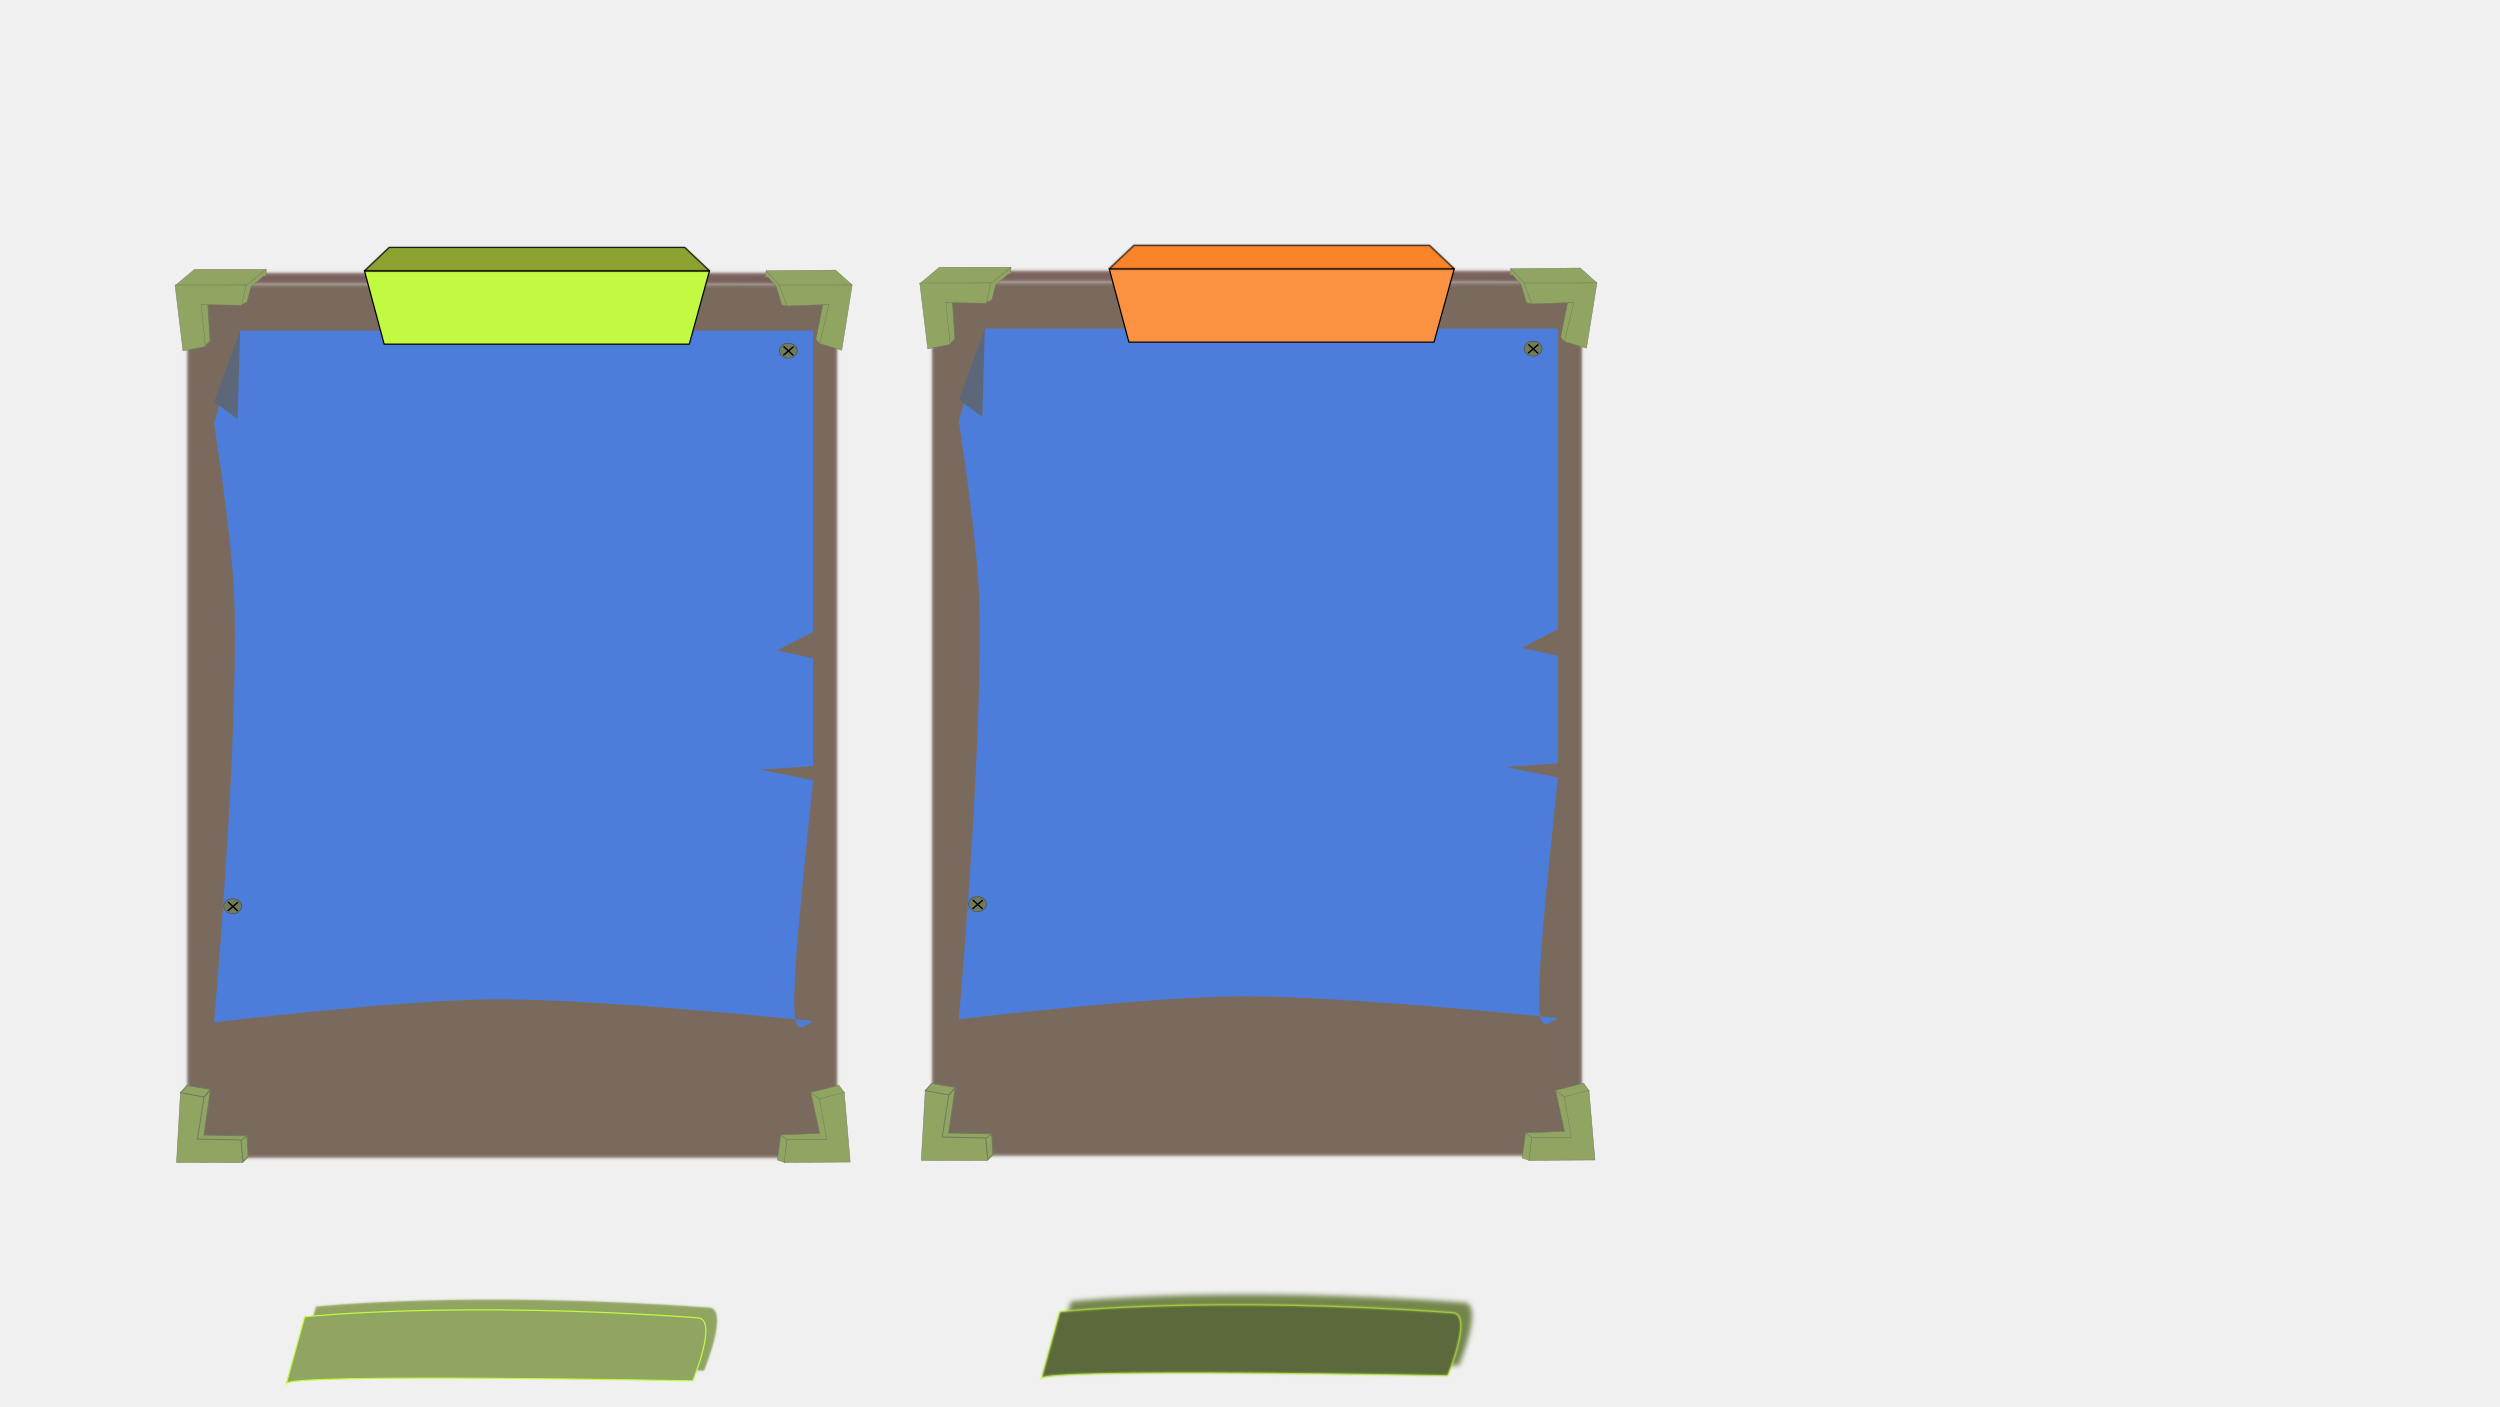
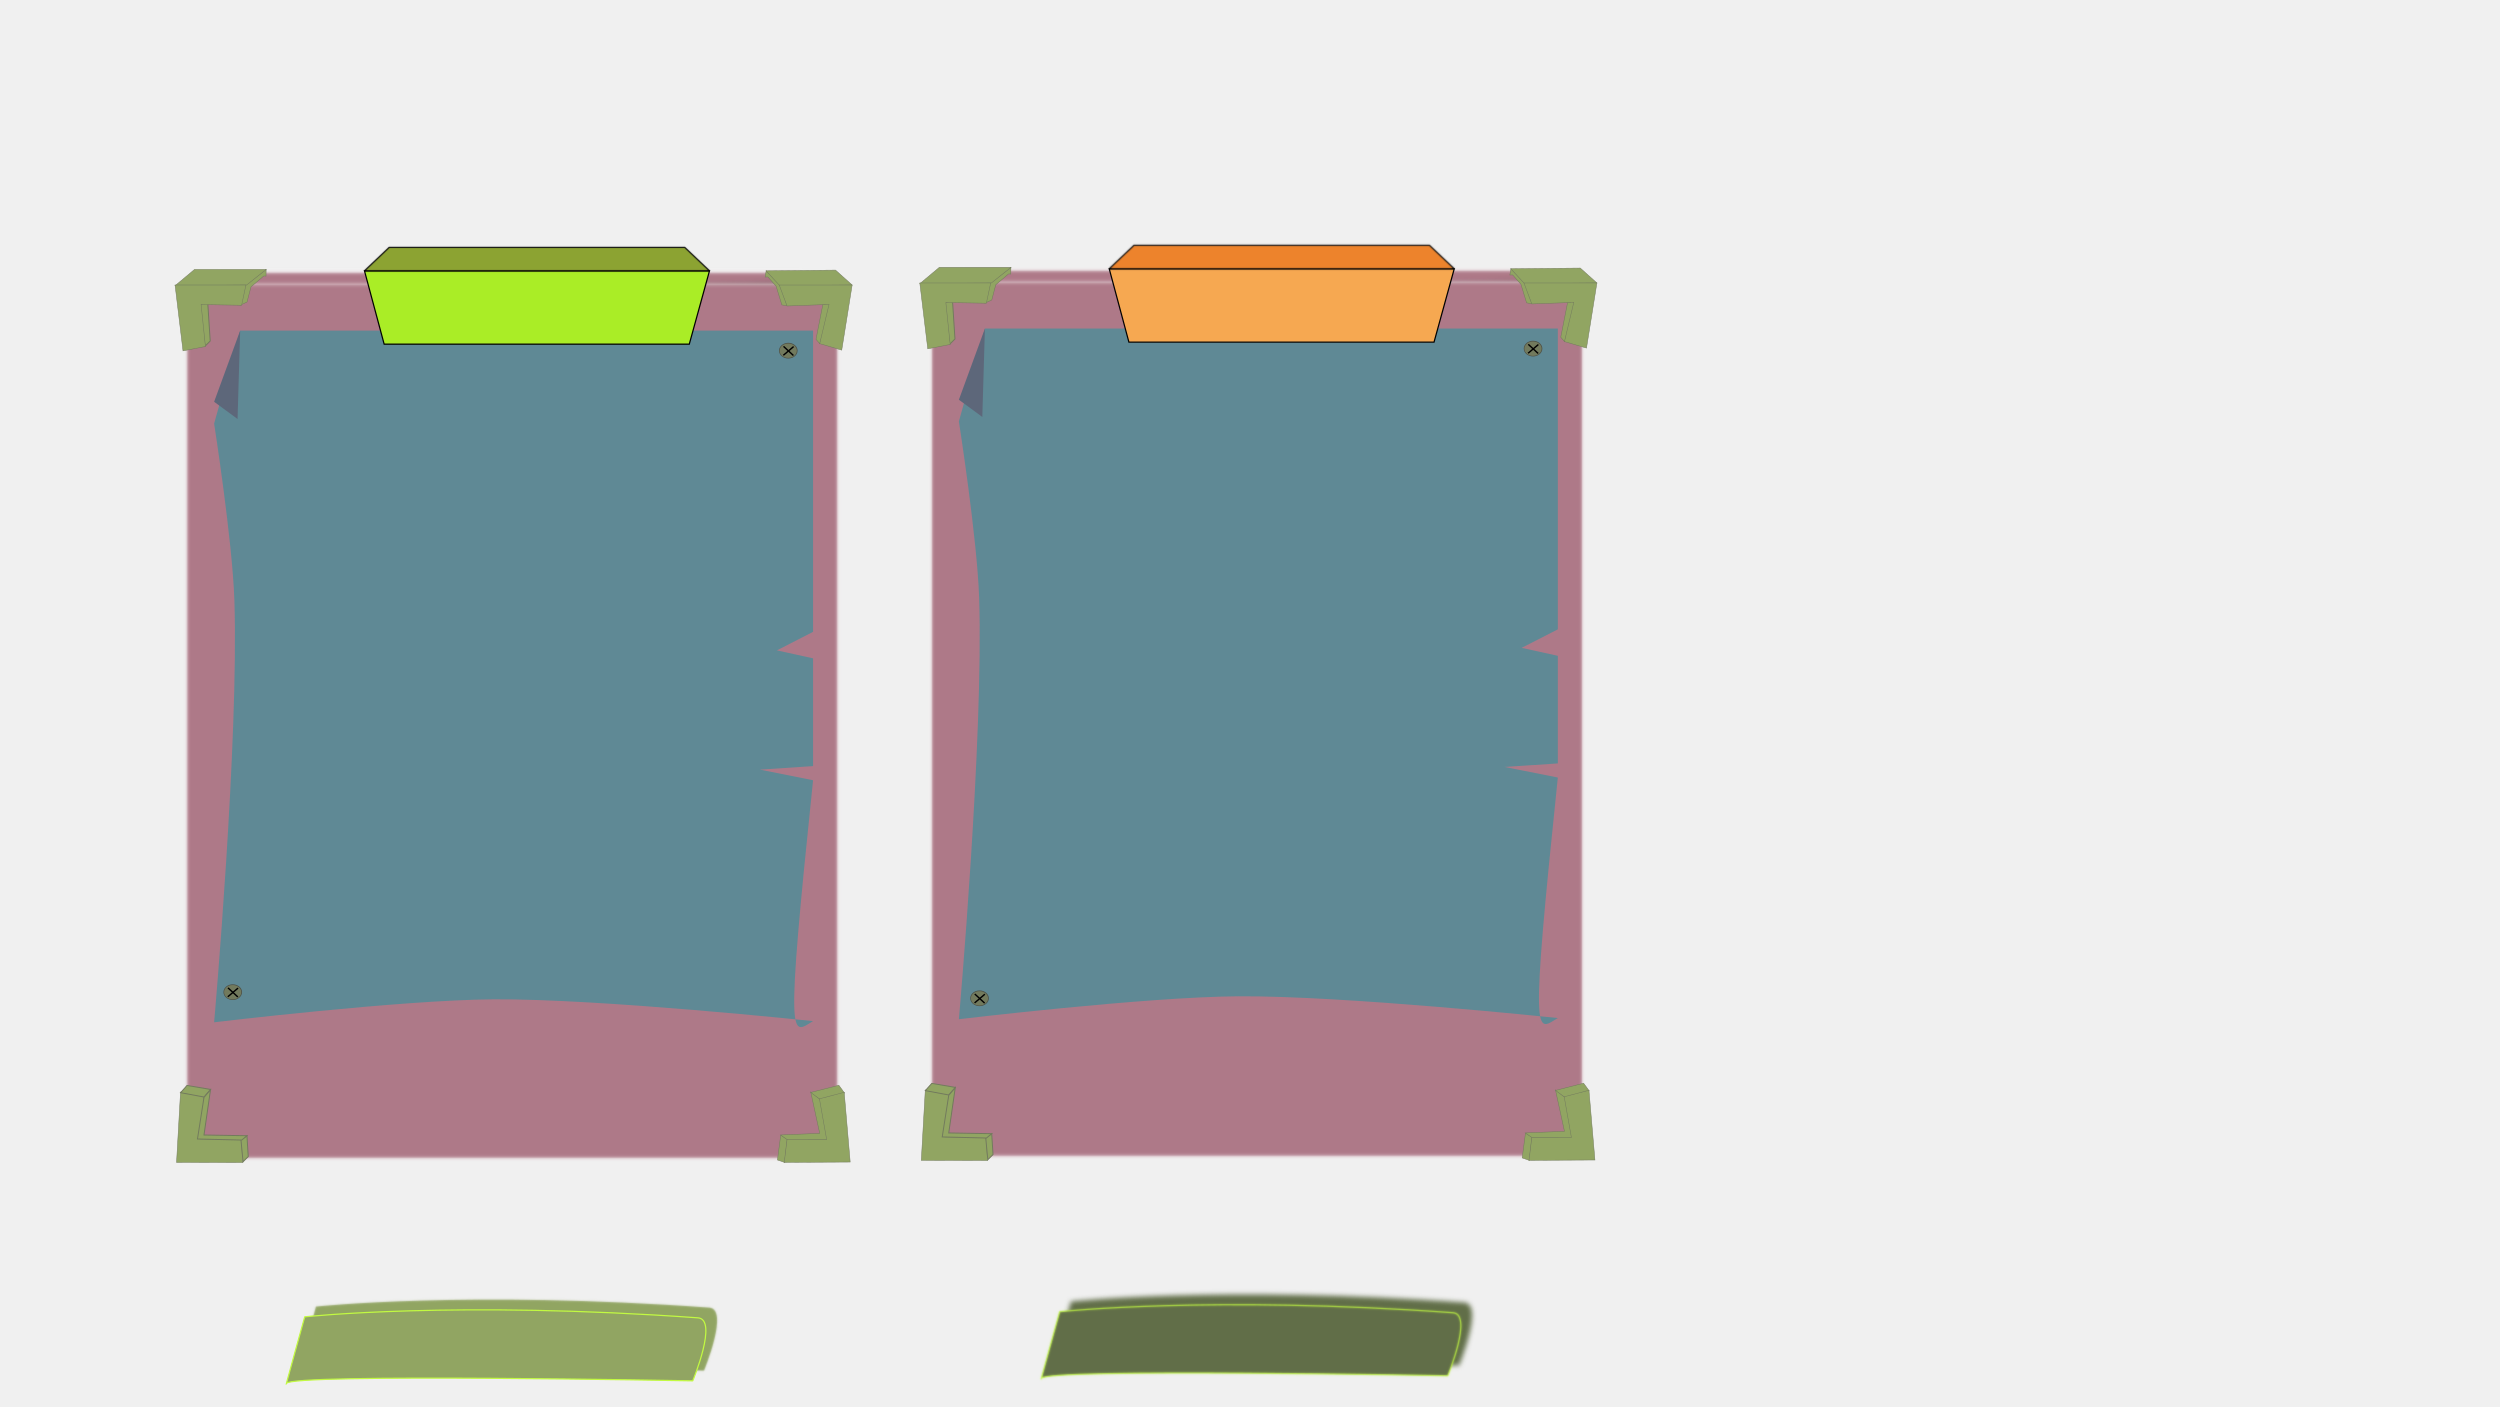
<svg xmlns="http://www.w3.org/2000/svg" xmlns:xlink="http://www.w3.org/1999/xlink" width="1920" height="1080" viewBox="0 0 508 285.75" version="1.1" id="svg1">
  <defs id="defs1">
    <linearGradient id="swatch53">
-       <stop style="stop-color:#fa8124;stop-opacity:1;" offset="0" id="stop53" />
+       <stop style="stop-color:#ed8026;stop-opacity:1;" offset="0" id="stop53" />
    </linearGradient>
    <linearGradient id="swatch52">
-       <stop style="stop-color:#fa9241;stop-opacity:1;" offset="0" id="stop52" />
+       <stop style="stop-color:#f6a851;stop-opacity:1;" offset="0" id="stop52" />
    </linearGradient>
    <linearGradient id="swatch51">
      <stop style="stop-color:#fa9241;stop-opacity:1;" offset="0" id="stop51" />
    </linearGradient>
    <linearGradient id="swatch49">
      <stop style="stop-color:#89a02c;stop-opacity:1;" offset="0" id="stop50" />
    </linearGradient>
    <linearGradient id="swatch23">
      <stop style="stop-color:#c2fa41;stop-opacity:1;" offset="0" id="stop23" />
    </linearGradient>
    <linearGradient id="swatch1">
-       <stop style="stop-color:#7a6a5d;stop-opacity:1;" offset="0" id="stop1" />
+       <stop style="stop-color:#ae7988;stop-opacity:1;" offset="0" id="stop1" />
    </linearGradient>
    <linearGradient id="swatch157">
      <stop style="stop-color:#518863;stop-opacity:0.799;" offset="0" id="stop157" />
    </linearGradient>
    <linearGradient id="swatch154">
      <stop style="stop-color:#57385e;stop-opacity:0.799;" offset="0" id="stop154" />
    </linearGradient>
    <linearGradient id="swatch153">
      <stop style="stop-color:#675175;stop-opacity:1;" offset="0" id="stop153" />
    </linearGradient>
    <filter style="color-interpolation-filters:sRGB" id="filter20" x="-0.015" y="-0.081" width="1.03" height="1.161">
      <feGaussianBlur stdDeviation="0.704" id="feGaussianBlur20" />
    </filter>
    <filter style="color-interpolation-filters:sRGB" id="filter21" x="-0.007" y="-0.111" width="1.014" height="1.223">
      <feGaussianBlur stdDeviation="0.169" id="feGaussianBlur21" />
    </filter>
    <filter style="color-interpolation-filters:sRGB" id="filter23" x="-0.007" y="-0.04" width="1.014" height="1.08">
      <feGaussianBlur stdDeviation="0.252" id="feGaussianBlur23" />
    </filter>
    <filter style="color-interpolation-filters:sRGB" id="filter56" x="-0.045" y="-0.051" width="1.091" height="1.102">
      <feGaussianBlur stdDeviation="0.198" id="feGaussianBlur56" />
    </filter>
    <filter style="color-interpolation-filters:sRGB" id="filter63" x="-0.007" y="-0.006" width="1.014" height="1.012">
      <feGaussianBlur stdDeviation="0.357" id="feGaussianBlur63" />
    </filter>
    <filter style="color-interpolation-filters:sRGB" id="filter64" x="-0.007" y="-0.264" width="1.014" height="1.529">
      <feGaussianBlur stdDeviation="0.304" id="feGaussianBlur64" />
    </filter>
    <linearGradient xlink:href="#swatch1" id="linearGradient110" gradientUnits="userSpaceOnUse" x1="49.5" y1="124.965" x2="175.5" y2="124.965" />
    <linearGradient xlink:href="#swatch1" id="linearGradient141" gradientUnits="userSpaceOnUse" x1="49.5" y1="124.965" x2="175.5" y2="124.965" />
    <filter style="color-interpolation-filters:sRGB" id="filter145" x="-0.009" y="-0.048" width="1.017" height="1.096">
      <feGaussianBlur stdDeviation="0.252" id="feGaussianBlur145" />
    </filter>
    <filter style="color-interpolation-filters:sRGB" id="filter146" x="-0.016" y="-0.089" width="1.032" height="1.179">
      <feGaussianBlur stdDeviation="0.565" id="feGaussianBlur146" />
    </filter>
    <filter style="color-interpolation-filters:sRGB" id="filter1" x="-0.008" y="-0.13" width="1.017" height="1.26">
      <feGaussianBlur stdDeviation="0.206" id="feGaussianBlur1" />
    </filter>
    <linearGradient xlink:href="#swatch49" id="linearGradient50" x1="76.509" y1="44.715" x2="147.6" y2="44.715" gradientUnits="userSpaceOnUse" />
    <linearGradient xlink:href="#swatch52" id="linearGradient52" x1="76.837" y1="54.548" x2="147.272" y2="54.548" gradientUnits="userSpaceOnUse" />
    <linearGradient xlink:href="#swatch53" id="linearGradient53" x1="76.661" y1="44.715" x2="147.447" y2="44.715" gradientUnits="userSpaceOnUse" />
  </defs>
  <g id="layer1">
    <g id="g39" transform="translate(-12.05324,7.643518)">
      <g id="g60">
-         <rect style="opacity:1;fill:#7a615d;fill-opacity:1;stroke:#ffffff;stroke-width:0.25;stroke-dasharray:none;stroke-opacity:1;filter:url(#filter64)" id="rect63" width="118.475" height="3.234" x="56.444" y="48.066" transform="matrix(0.9996968,0,0,1.308361,0.03507165,-15.25939)" />
+         <rect style="opacity:1;fill:#ae7988;fill-opacity:1;stroke:#ffffff;stroke-width:0.25;stroke-dasharray:none;stroke-opacity:1;filter:url(#filter64)" id="rect63" width="118.475" height="3.234" x="56.444" y="48.066" transform="matrix(0.9996968,0,0,1.308361,0.03507165,-15.25939)" />
        <path style="mix-blend-mode:normal;fill:#7a615d;fill-opacity:1;stroke:#000000;stroke-width:0.25;stroke-linecap:butt;stroke-linejoin:bevel;stroke-dasharray:none;stroke-opacity:1;paint-order:normal;filter:url(#filter20)" d="m 56.737,53.124 c 0,0 72.301,45.159 118.087,-3.442 z" id="path156" transform="matrix(1.000221,0,0,0.9999974,0.8710065,0.5882822)" />
        <rect style="opacity:1;mix-blend-mode:normal;fill:url(#linearGradient110);stroke:#ffffff;stroke-width:0.2;stroke-linecap:butt;stroke-linejoin:bevel;stroke-dasharray:none;stroke-opacity:1;paint-order:normal;filter:url(#filter63)" id="rect92" width="132.292" height="158.75" x="50" y="50" ry="0" transform="matrix(0.9999126,0,0,1.119015,0.01014721,-5.843221)" />
        <g id="g113" transform="translate(-0.2078763,18.08524)">
          <path style="opacity:1;fill:#91a562;fill-opacity:1;stroke:#727a5d;stroke-width:0.1;stroke-dasharray:none;stroke-opacity:1" d="m 53.71,197.115 -0.794,8.591 8.377,0.168 0.317,4.63 -13.473,-0.033 0.811,-14.297 z" id="path68" />
          <path style="opacity:1;fill:#91a562;fill-opacity:1;stroke:#727a5d;stroke-width:0.2;stroke-dasharray:none;stroke-opacity:1" d="m 48.948,196.306 1.323,-1.47 4.763,0.808 -1.323,1.543 z" id="path70" />
          <path style="opacity:1;fill:#91a562;fill-opacity:1;stroke:#727a5d;stroke-width:0.2;stroke-dasharray:none;stroke-opacity:1" d="m 61.222,205.861 1.22,-0.808 0.265,4.233 -1.058,1.058 z" id="path71" />
          <path style="opacity:1;fill:#91a562;fill-opacity:1;stroke:#727a5d;stroke-width:0.2;stroke-dasharray:none;stroke-opacity:1" d="m 55.033,195.718 -1.323,1.543 -1.323,8.452 8.996,0.22 1.058,-0.882 -8.731,-0.147 z" id="path72" />
        </g>
        <g id="g112">
          <path style="opacity:1;fill:#91a562;fill-opacity:1;stroke:#727a5d;stroke-width:0.1;stroke-dasharray:none;stroke-opacity:1" d="m 60.854,54.372 1.396,-0.647 0.808,-3.087 2.606,-2.209 0.441,0.04 0.027,-1.34 -4.221,3.142 z" id="path75" />
          <path style="opacity:1;fill:#91a562;fill-opacity:1;stroke:#727a5d;stroke-width:0.2;stroke-dasharray:none;stroke-opacity:1" d="m 53.71,62.706 1.058,-1.058 -0.529,-8.202 -1.647,1.018 z" id="path73" />
          <path style="opacity:1;fill:#91a562;fill-opacity:1;stroke:#727a5d;stroke-width:0.1;stroke-dasharray:none;stroke-opacity:1" d="m 62.177,50.271 3.969,-3.175 H 51.594 L 47.625,50.418 Z" id="path65" />
          <path style="opacity:1;fill:#91a562;fill-opacity:1;stroke:#727a5d;stroke-width:0.1;stroke-dasharray:none;stroke-opacity:1" d="M 61.148,54.387 52.917,54.24 53.799,62.765 49.242,63.647 47.625,50.271 h 14.405 z" id="path64" />
        </g>
        <g id="g114">
          <path style="opacity:1;fill:#91a562;fill-opacity:1;stroke:#727a5d;stroke-width:0.1;stroke-dasharray:none;stroke-opacity:1" d="m 172.016,54.497 -1.095,-0.184 -1.147,-3.778 -1.69,-1.9 -0.561,0.023 0.223,-1.298 2.984,3.094 z" id="path77" />
          <path style="opacity:1;fill:#91a562;fill-opacity:1;stroke:#727a5d;stroke-width:0.1;stroke-dasharray:none;stroke-opacity:1" d="m 185.208,50.271 -3.381,-3.028 -14.111,0.147 2.793,3.028 z" id="path66" />
          <path style="opacity:1;fill:#91a562;fill-opacity:1;stroke:#727a5d;stroke-width:0.1;stroke-dasharray:none;stroke-opacity:1" d="m 171.979,54.534 7.938,-0.294 -1.323,7.938 4.498,1.323 2.117,-13.229 h -14.817 z" id="path67" />
          <path style="opacity:1;fill:#91a562;fill-opacity:1;stroke:#727a5d;stroke-width:0.1;stroke-dasharray:none;stroke-opacity:1" d="m 178.618,62.181 -0.754,-0.883 1.391,-7.068 1.259,-0.026 z" id="path76" />
        </g>
        <g id="g111" transform="translate(1.028935,18.52083)">
          <path style="opacity:1;fill:#91a562;fill-opacity:1;stroke:#727a5d;stroke-width:0.1;stroke-dasharray:none;stroke-opacity:1" d="m 170.452,210.046 -1.449,-0.507 0.661,-5.031 1.326,0.818 z" id="path78" />
          <path style="opacity:1;fill:#91a562;fill-opacity:1;stroke:#727a5d;stroke-width:0.1;stroke-dasharray:none;stroke-opacity:1" d="m 177.734,197.275 -1.975,-1.559 1.829,8.419 -7.96,0.324 1.454,1.014 8.419,0.013 z" id="path79" />
          <path style="opacity:1;fill:#91a562;fill-opacity:1;stroke:#727a5d;stroke-width:0.1;stroke-dasharray:none;stroke-opacity:1" d="m 182.619,195.923 -1.143,-1.559 -5.717,1.455 1.975,1.455 z" id="path80" />
          <path style="opacity:1;fill:#91a562;fill-opacity:1;stroke:#727a5d;stroke-width:0.1;stroke-dasharray:none;stroke-opacity:1" d="m 177.535,197.115 1.464,8.275 -8.047,-0.008 -0.57,4.654 13.397,-0.074 -1.217,-14.17 z" id="path69" />
        </g>
      </g>
-       <path style="fill:#4182fa;fill-opacity:0.8;stroke-width:0.293;stroke-dasharray:none" d="M 60.854,59.531 H 177.271 v 61.213 l -7.35,3.77 7.35,1.616 v 21.9 l -10.808,0.718 10.808,2.154 c -5.728,54.885 -4.461,51.603 0,48.944 0,0 -43.276,-4.578 -64.97,-4.426 -18.96,0.133 -56.738,4.667 -56.738,4.667 0,0 5.063,-57.178 4.116,-85.805 -0.399,-12.06 -4.116,-35.859 -4.116,-35.859 z" id="path97" />
+       <path style="fill:#4b8d98;fill-opacity:0.8;stroke-width:0.293;stroke-dasharray:none" d="M 60.854,59.531 H 177.271 v 61.213 l -7.35,3.77 7.35,1.616 v 21.9 l -10.808,0.718 10.808,2.154 c -5.728,54.885 -4.461,51.603 0,48.944 0,0 -43.276,-4.578 -64.97,-4.426 -18.96,0.133 -56.738,4.667 -56.738,4.667 0,0 5.063,-57.178 4.116,-85.805 -0.399,-12.06 -4.116,-35.859 -4.116,-35.859 z" id="path97" />
      <g id="g2" transform="translate(9.113426,0.2939815)">
-         <path style="fill:#c2fa41;fill-opacity:1;stroke:#000000;stroke-width:0.25;stroke-dasharray:none;stroke-opacity:1" d="m 77,47.096 h 70.108 L 143,62 H 81 Z" id="path94" />
+         <path style="fill:#aaed26;fill-opacity:1;stroke:#000000;stroke-width:0.25;stroke-dasharray:none;stroke-opacity:1" d="m 77,47.096 h 70.108 L 143,62 H 81 Z" id="path94" />
        <path style="opacity:0.97;mix-blend-mode:normal;fill:url(#linearGradient50);fill-opacity:1;stroke:#000000;stroke-width:0.25;stroke-linecap:butt;stroke-linejoin:bevel;stroke-dasharray:none;stroke-opacity:1;paint-order:normal;filter:url(#filter21);fill-rule:nonzero" d="m 147.108,47.096 -5.027,-4.763 H 82.021 L 77,47.096 h 40.895 z" id="path157" />
      </g>
      <path style="fill:#5d677a;fill-opacity:1;stroke:#000000;stroke-width:0.01;stroke-linejoin:bevel;stroke-dasharray:none;stroke-opacity:1" d="m 55.562,74 4.763,3.5 0.529,-17.969 z" id="path3" />
      <g id="g56" transform="matrix(0.3595545,0,0,0.3418604,168.6029,58.54752)">
        <ellipse style="opacity:1;fill:#4d5046;fill-opacity:1;stroke:none;stroke-width:0.272;stroke-dasharray:none;filter:url(#filter56)" id="path47" cx="10.106" cy="14.809" rx="5.255" ry="4.667" />
        <ellipse style="opacity:1;fill:#727a5d;fill-opacity:1;stroke:none;stroke-width:0.25;stroke-dasharray:none" id="ellipse56" cx="10.069" cy="14.846" rx="4.851" ry="4.263" />
        <path style="opacity:1;fill:#596e28;fill-opacity:1;stroke:#000000;stroke-width:0.819;stroke-dasharray:none;stroke-opacity:1" d="m 7.412,12.263 c 1.857,1.806 3.714,3.612 5.571,5.419" id="path55" />
        <path style="opacity:1;fill:#596e28;fill-opacity:1;stroke:#000000;stroke-width:0.819;stroke-dasharray:none;stroke-opacity:1" d="m 13.097,12.384 c -1.933,1.725 -3.865,3.45 -5.798,5.175" id="path56" />
      </g>
-       <g id="g59" transform="matrix(0.3595545,0,0,0.3418604,55.714,171.4364)">
+       <g id="g59" transform="matrix(0.3595545,0,0,0.3418604,55.714,188.898)">
        <ellipse style="opacity:1;fill:#4d5046;fill-opacity:1;stroke:none;stroke-width:0.272;stroke-dasharray:none;filter:url(#filter56)" id="ellipse57" cx="10.106" cy="14.809" rx="5.255" ry="4.667" />
        <ellipse style="opacity:1;fill:#727a5d;fill-opacity:1;stroke:none;stroke-width:0.25;stroke-dasharray:none" id="ellipse58" cx="10.069" cy="14.846" rx="4.851" ry="4.263" />
        <path style="opacity:1;fill:#596e28;fill-opacity:1;stroke:#000000;stroke-width:0.819;stroke-dasharray:none;stroke-opacity:1" d="m 7.412,12.263 c 1.857,1.806 3.714,3.612 5.571,5.419" id="path58" />
        <path style="opacity:1;fill:#596e28;fill-opacity:1;stroke:#000000;stroke-width:0.819;stroke-dasharray:none;stroke-opacity:1" d="m 13.097,12.384 c -1.933,1.725 -3.865,3.45 -5.798,5.175" id="path59" />
      </g>
    </g>
    <g id="g141" transform="translate(139.2807,7.227766)">
      <g id="g131">
-         <rect style="opacity:1;fill:#7a615d;fill-opacity:1;stroke:#ffffff;stroke-width:0.25;stroke-dasharray:none;stroke-opacity:1;filter:url(#filter64)" id="rect114" width="118.475" height="3.234" x="56.444" y="48.066" transform="matrix(0.9996968,0,0,1.308361,0.03507165,-15.25939)" />
-         <path style="mix-blend-mode:normal;fill:#7a615d;fill-opacity:1;stroke:#000000;stroke-width:0.25;stroke-linecap:butt;stroke-linejoin:bevel;stroke-dasharray:none;stroke-opacity:1;paint-order:normal;filter:url(#filter20)" d="m 56.737,53.124 c 0,0 72.301,45.159 118.087,-3.442 z" id="path114" transform="matrix(1.000221,0,0,0.9999974,0.8710065,0.5882822)" />
+         <rect style="opacity:1;fill:#ae7988;fill-opacity:1;stroke:#ffffff;stroke-width:0.25;stroke-dasharray:none;stroke-opacity:1;filter:url(#filter64)" id="rect114" width="118.475" height="3.234" x="56.444" y="48.066" transform="matrix(0.9996968,0,0,1.308361,0.03507165,-15.25939)" />
+         <path style="mix-blend-mode:normal;fill:#ae7988;fill-opacity:1;stroke:#000000;stroke-width:0.25;stroke-linecap:butt;stroke-linejoin:bevel;stroke-dasharray:none;stroke-opacity:1;paint-order:normal;filter:url(#filter20)" d="m 56.737,53.124 c 0,0 72.301,45.159 118.087,-3.442 z" id="path114" transform="matrix(1.000221,0,0,0.9999974,0.8710065,0.5882822)" />
        <rect style="opacity:1;mix-blend-mode:normal;fill:url(#linearGradient141);stroke:#ffffff;stroke-width:0.2;stroke-linecap:butt;stroke-linejoin:bevel;stroke-dasharray:none;stroke-opacity:1;paint-order:normal;filter:url(#filter63)" id="rect115" width="132.292" height="158.75" x="50" y="50" ry="0" transform="matrix(0.9999126,0,0,1.119015,0.01014721,-5.843221)" />
        <g id="g118" transform="translate(-0.2078763,18.08524)">
          <path style="opacity:1;fill:#91a562;fill-opacity:1;stroke:#727a5d;stroke-width:0.1;stroke-dasharray:none;stroke-opacity:1" d="m 53.71,197.115 -0.794,8.591 8.377,0.168 0.317,4.63 -13.473,-0.033 0.811,-14.297 z" id="path115" />
          <path style="opacity:1;fill:#91a562;fill-opacity:1;stroke:#727a5d;stroke-width:0.2;stroke-dasharray:none;stroke-opacity:1" d="m 48.948,196.306 1.323,-1.47 4.763,0.808 -1.323,1.543 z" id="path116" />
          <path style="opacity:1;fill:#91a562;fill-opacity:1;stroke:#727a5d;stroke-width:0.2;stroke-dasharray:none;stroke-opacity:1" d="m 61.222,205.861 1.22,-0.808 0.265,4.233 -1.058,1.058 z" id="path117" />
          <path style="opacity:1;fill:#91a562;fill-opacity:1;stroke:#727a5d;stroke-width:0.2;stroke-dasharray:none;stroke-opacity:1" d="m 55.033,195.718 -1.323,1.543 -1.323,8.452 8.996,0.22 1.058,-0.882 -8.731,-0.147 z" id="path118" />
        </g>
        <g id="g122">
          <path style="opacity:1;fill:#91a562;fill-opacity:1;stroke:#727a5d;stroke-width:0.1;stroke-dasharray:none;stroke-opacity:1" d="m 60.854,54.372 1.396,-0.647 0.808,-3.087 2.606,-2.209 0.441,0.04 0.027,-1.34 -4.221,3.142 z" id="path119" />
          <path style="opacity:1;fill:#91a562;fill-opacity:1;stroke:#727a5d;stroke-width:0.2;stroke-dasharray:none;stroke-opacity:1" d="m 53.71,62.706 1.058,-1.058 -0.529,-8.202 -1.647,1.018 z" id="path120" />
          <path style="opacity:1;fill:#91a562;fill-opacity:1;stroke:#727a5d;stroke-width:0.1;stroke-dasharray:none;stroke-opacity:1" d="m 62.177,50.271 3.969,-3.175 H 51.594 L 47.625,50.418 Z" id="path121" />
          <path style="opacity:1;fill:#91a562;fill-opacity:1;stroke:#727a5d;stroke-width:0.1;stroke-dasharray:none;stroke-opacity:1" d="M 61.148,54.387 52.917,54.24 53.799,62.765 49.242,63.647 47.625,50.271 h 14.405 z" id="path122" />
        </g>
        <g id="g126">
          <path style="opacity:1;fill:#91a562;fill-opacity:1;stroke:#727a5d;stroke-width:0.1;stroke-dasharray:none;stroke-opacity:1" d="m 172.016,54.497 -1.095,-0.184 -1.147,-3.778 -1.69,-1.9 -0.561,0.023 0.223,-1.298 2.984,3.094 z" id="path123" />
          <path style="opacity:1;fill:#91a562;fill-opacity:1;stroke:#727a5d;stroke-width:0.1;stroke-dasharray:none;stroke-opacity:1" d="m 185.208,50.271 -3.381,-3.028 -14.111,0.147 2.793,3.028 z" id="path124" />
          <path style="opacity:1;fill:#91a562;fill-opacity:1;stroke:#727a5d;stroke-width:0.1;stroke-dasharray:none;stroke-opacity:1" d="m 171.979,54.534 7.938,-0.294 -1.323,7.938 4.498,1.323 2.117,-13.229 h -14.817 z" id="path125" />
          <path style="opacity:1;fill:#91a562;fill-opacity:1;stroke:#727a5d;stroke-width:0.1;stroke-dasharray:none;stroke-opacity:1" d="m 178.618,62.181 -0.754,-0.883 1.391,-7.068 1.259,-0.026 z" id="path126" />
        </g>
        <g id="g130" transform="translate(1.028935,18.52083)">
          <path style="opacity:1;fill:#91a562;fill-opacity:1;stroke:#727a5d;stroke-width:0.1;stroke-dasharray:none;stroke-opacity:1" d="m 170.452,210.046 -1.449,-0.507 0.661,-5.031 1.326,0.818 z" id="path127" />
          <path style="opacity:1;fill:#91a562;fill-opacity:1;stroke:#727a5d;stroke-width:0.1;stroke-dasharray:none;stroke-opacity:1" d="m 177.734,197.275 -1.975,-1.559 1.829,8.419 -7.96,0.324 1.454,1.014 8.419,0.013 z" id="path128" />
          <path style="opacity:1;fill:#91a562;fill-opacity:1;stroke:#727a5d;stroke-width:0.1;stroke-dasharray:none;stroke-opacity:1" d="m 182.619,195.923 -1.143,-1.559 -5.717,1.455 1.975,1.455 z" id="path129" />
          <path style="opacity:1;fill:#91a562;fill-opacity:1;stroke:#727a5d;stroke-width:0.1;stroke-dasharray:none;stroke-opacity:1" d="m 177.535,197.115 1.464,8.275 -8.047,-0.008 -0.57,4.654 13.397,-0.074 -1.217,-14.17 z" id="path130" />
        </g>
      </g>
-       <path style="fill:#4182fa;fill-opacity:0.8;stroke-width:0.293;stroke-dasharray:none" d="M 60.854,59.531 H 177.271 v 61.123 l -7.35,3.764 7.35,1.613 v 21.868 l -10.808,0.717 10.808,2.151 c -5.728,54.805 -4.461,51.527 0,48.872 0,0 -43.276,-4.572 -64.97,-4.419 -18.96,0.133 -56.738,4.66 -56.738,4.66 0,0 5.063,-57.094 4.116,-85.679 -0.399,-12.042 -4.116,-35.807 -4.116,-35.807 z" id="path131" />
+       <path style="fill:#4b8d98;fill-opacity:0.8;stroke-width:0.293;stroke-dasharray:none" d="M 60.854,59.531 H 177.271 v 61.123 l -7.35,3.764 7.35,1.613 v 21.868 l -10.808,0.717 10.808,2.151 c -5.728,54.805 -4.461,51.527 0,48.872 0,0 -43.276,-4.572 -64.97,-4.419 -18.96,0.133 -56.738,4.66 -56.738,4.66 0,0 5.063,-57.094 4.116,-85.679 -0.399,-12.042 -4.116,-35.807 -4.116,-35.807 z" id="path131" />
      <g id="g133" transform="translate(9.113426,0.2939815)">
        <path style="fill:url(#linearGradient52);fill-opacity:1;stroke:#000000;stroke-width:0.25;stroke-dasharray:none;stroke-opacity:1" d="m 77,47.096 h 70.108 L 143,62 H 81 Z" id="path132" />
        <path style="opacity:0.97;mix-blend-mode:normal;fill:url(#linearGradient53);fill-opacity:1;stroke:#000000;stroke-width:0.25;stroke-linecap:butt;stroke-linejoin:bevel;stroke-dasharray:none;stroke-opacity:1;paint-order:normal;filter:url(#filter1)" d="m 147.108,47.096 -5.027,-4.763 H 82.021 L 77,47.096 Z" id="path133" />
      </g>
      <path style="fill:#5d677a;fill-opacity:1;stroke:#000000;stroke-width:0.01;stroke-linejoin:bevel;stroke-dasharray:none;stroke-opacity:1" d="m 55.562,74 4.763,3.5 0.529,-17.969 z" id="path134" />
      <g id="g138" transform="matrix(0.3595545,0,0,0.3418604,168.6029,58.54752)">
        <ellipse style="opacity:1;fill:#4d5046;fill-opacity:1;stroke:none;stroke-width:0.272;stroke-dasharray:none;filter:url(#filter56)" id="ellipse136" cx="10.106" cy="14.809" rx="5.255" ry="4.667" />
        <ellipse style="opacity:1;fill:#727a5d;fill-opacity:1;stroke:none;stroke-width:0.25;stroke-dasharray:none" id="ellipse137" cx="10.069" cy="14.846" rx="4.851" ry="4.263" />
        <path style="opacity:1;fill:#596e28;fill-opacity:1;stroke:#000000;stroke-width:0.819;stroke-dasharray:none;stroke-opacity:1" d="m 7.412,12.263 c 1.857,1.806 3.714,3.612 5.571,5.419" id="path137" />
        <path style="opacity:1;fill:#596e28;fill-opacity:1;stroke:#000000;stroke-width:0.819;stroke-dasharray:none;stroke-opacity:1" d="m 13.097,12.384 c -1.933,1.725 -3.865,3.45 -5.798,5.175" id="path138" />
      </g>
-       <g id="g140" transform="matrix(0.3595545,0,0,0.3418604,55.714,171.4364)">
+       <g id="g140" transform="matrix(0.3595545,0,0,0.3418604,56.12975,190.561)">
        <ellipse style="opacity:1;fill:#4d5046;fill-opacity:1;stroke:none;stroke-width:0.272;stroke-dasharray:none;filter:url(#filter56)" id="ellipse138" cx="10.106" cy="14.809" rx="5.255" ry="4.667" />
        <ellipse style="opacity:1;fill:#727a5d;fill-opacity:1;stroke:none;stroke-width:0.25;stroke-dasharray:none" id="ellipse139" cx="10.069" cy="14.846" rx="4.851" ry="4.263" />
        <path style="opacity:1;fill:#596e28;fill-opacity:1;stroke:#000000;stroke-width:0.819;stroke-dasharray:none;stroke-opacity:1" d="m 7.412,12.263 c 1.857,1.806 3.714,3.612 5.571,5.419" id="path139" />
        <path style="opacity:1;fill:#596e28;fill-opacity:1;stroke:#000000;stroke-width:0.819;stroke-dasharray:none;stroke-opacity:1" d="m 13.097,12.384 c -1.933,1.725 -3.865,3.45 -5.798,5.175" id="path140" />
      </g>
    </g>
-     <g id="g146">
-       <path style="opacity:1;fill:#74854c;fill-opacity:1;stroke:none;filter:url(#filter146)" d="m 227.931,173.577 c 0,0 30.845,-3.326 79.904,0.208 4.152,0.299 -1.058,12.804 -1.058,12.804 0,0 -81.926,-1.55 -82.55,0.529 -0.624,2.079 3.704,-13.541 3.704,-13.541 z" id="path144" transform="translate(-10.31025,90.88163)" />
-       <path style="opacity:1;fill:#5c693c;fill-opacity:1;stroke:#c2fa41;stroke-width:0.25;stroke-linejoin:bevel;stroke-dasharray:none;stroke-opacity:1;filter:url(#filter145)" d="m 225.644,175.655 c 0,0 30.845,-3.326 79.904,0.208 4.152,0.299 -1.058,12.804 -1.058,12.804 0,0 -81.926,-1.55 -82.55,0.529 -0.624,2.079 3.704,-13.541 3.704,-13.541 z" id="path145" transform="translate(-10.31025,90.88163)" />
+     <g id="g146" style="fill:#616e48;fill-opacity:1">
+       <path style="opacity:1;fill:#616e48;fill-opacity:1;stroke:none;filter:url(#filter146)" d="m 227.931,173.577 c 0,0 30.845,-3.326 79.904,0.208 4.152,0.299 -1.058,12.804 -1.058,12.804 0,0 -81.926,-1.55 -82.55,0.529 -0.624,2.079 3.704,-13.541 3.704,-13.541 z" id="path144" transform="translate(-10.31025,90.88163)" />
+       <path style="opacity:1;fill:#616e48;fill-opacity:1;stroke:#c2fa41;stroke-width:0.25;stroke-linejoin:bevel;stroke-dasharray:none;stroke-opacity:1;filter:url(#filter145)" d="m 225.644,175.655 c 0,0 30.845,-3.326 79.904,0.208 4.152,0.299 -1.058,12.804 -1.058,12.804 0,0 -81.926,-1.55 -82.55,0.529 -0.624,2.079 3.704,-13.541 3.704,-13.541 z" id="path145" transform="translate(-10.31025,90.88163)" />
    </g>
-     <g id="g143" transform="translate(-10.31025,90.88163)">
+     <g id="g143" transform="translate(-10.31025,90.88163)" style="fill:#91a562;fill-opacity:1">
      <path style="opacity:1;fill:#91a562;fill-opacity:1;stroke:none;filter:url(#filter23)" d="m 74.518,174.616 c 0,0 30.845,-3.326 79.904,0.208 4.152,0.299 -1.058,12.804 -1.058,12.804 0,0 -81.926,-1.55 -82.55,0.529 -0.624,2.079 3.704,-13.541 3.704,-13.541 z" id="path142" />
      <path style="opacity:1;fill:#91a562;fill-opacity:1;stroke:#c2fa41;stroke-width:0.25;stroke-linejoin:bevel;stroke-dasharray:none;stroke-opacity:1" d="m 72.231,176.695 c 0,0 30.845,-3.326 79.904,0.208 4.152,0.299 -1.058,12.804 -1.058,12.804 0,0 -81.926,-1.55 -82.55,0.529 -0.624,2.079 3.704,-13.541 3.704,-13.541 z" id="path143" />
    </g>
  </g>
</svg>
